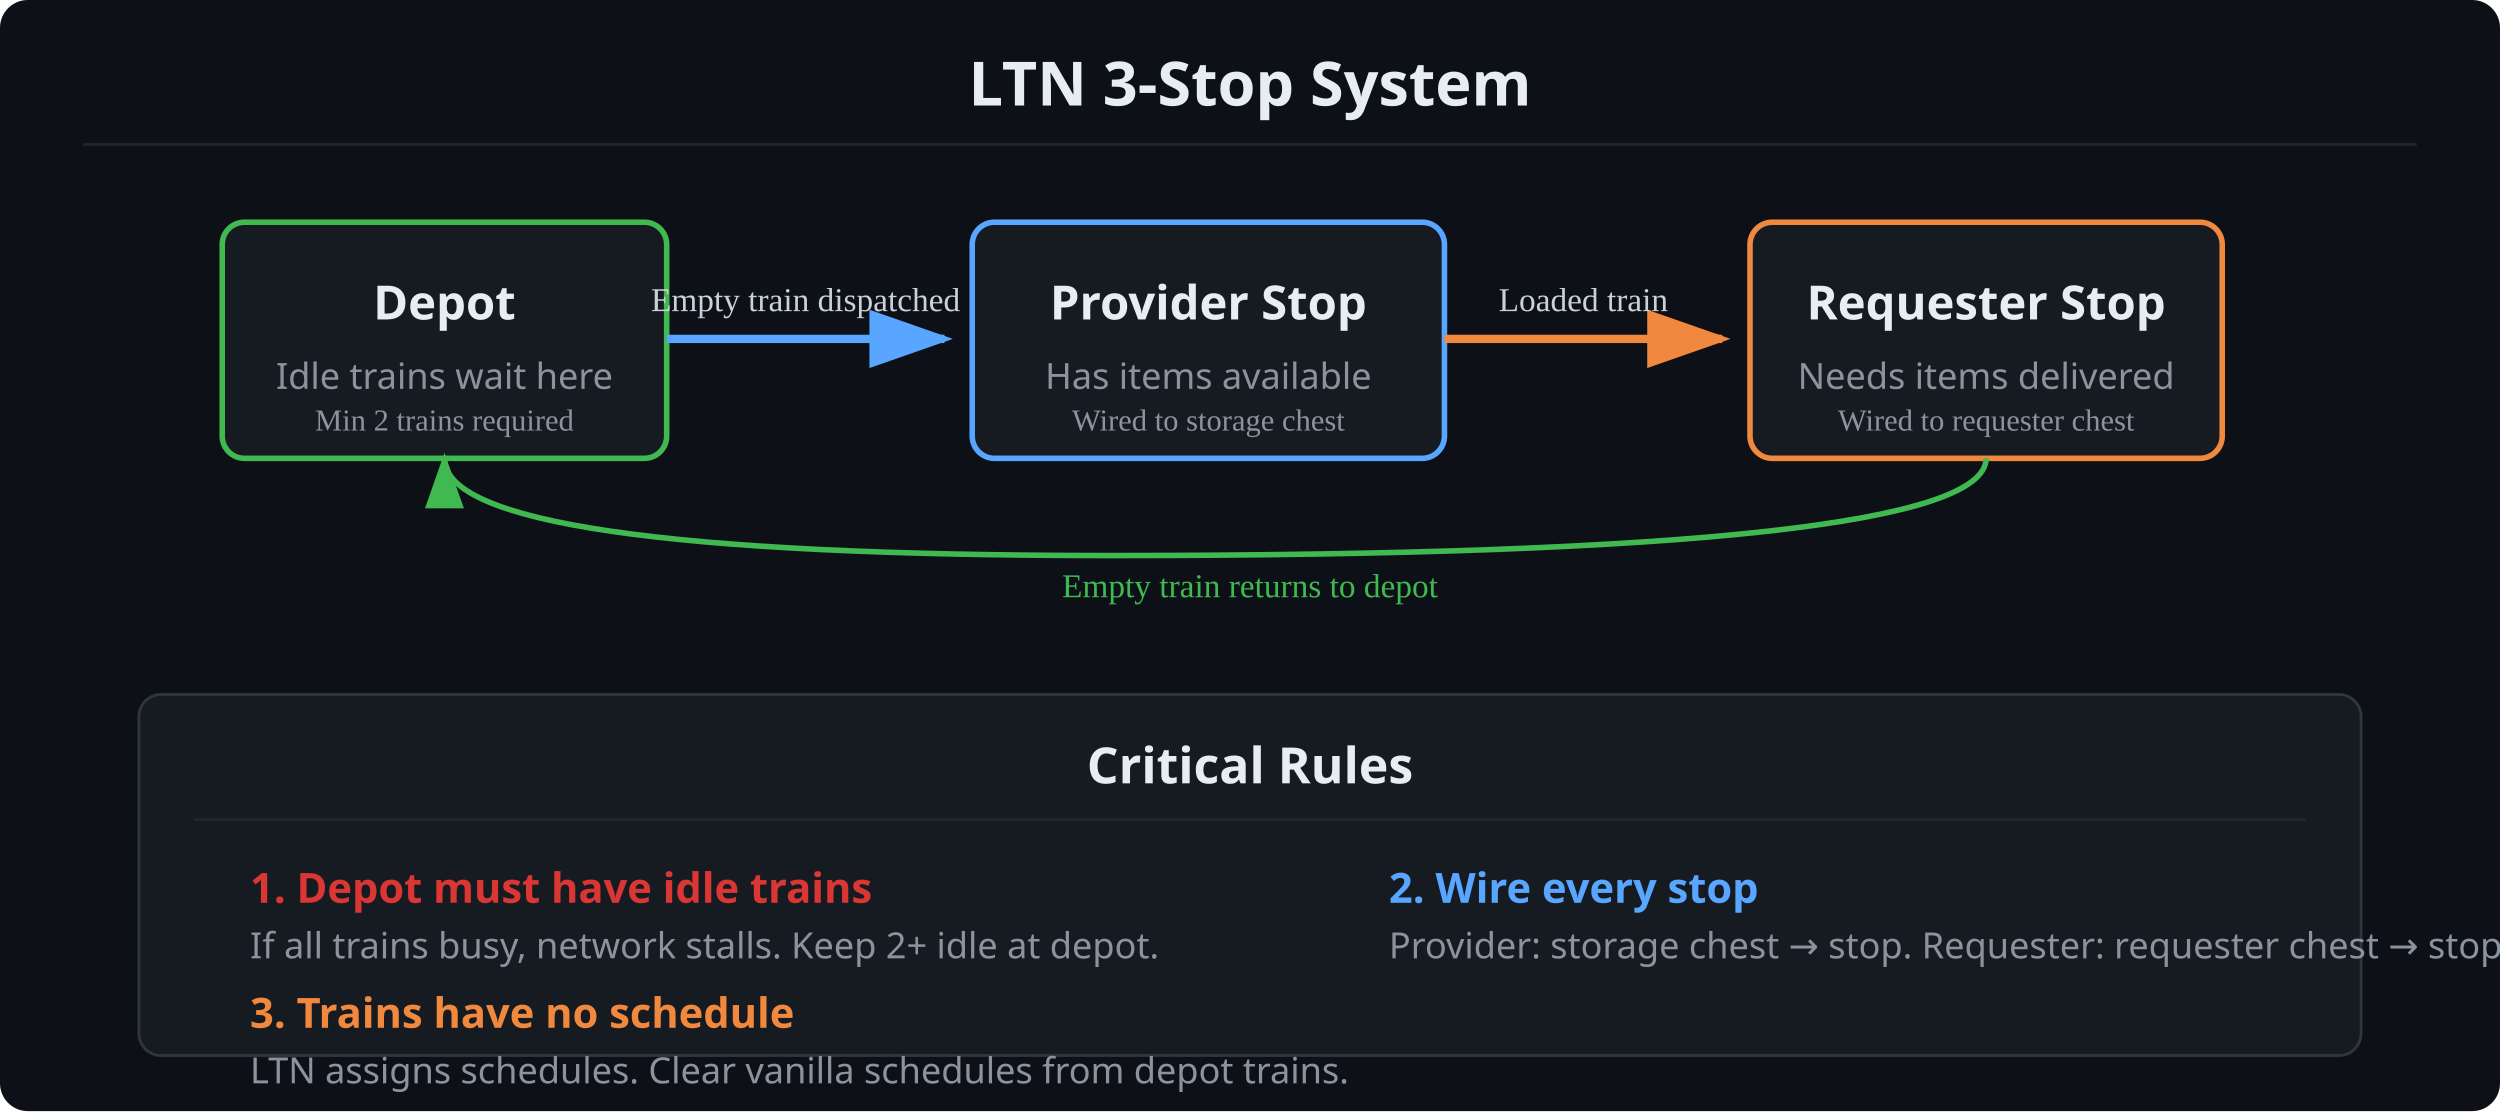
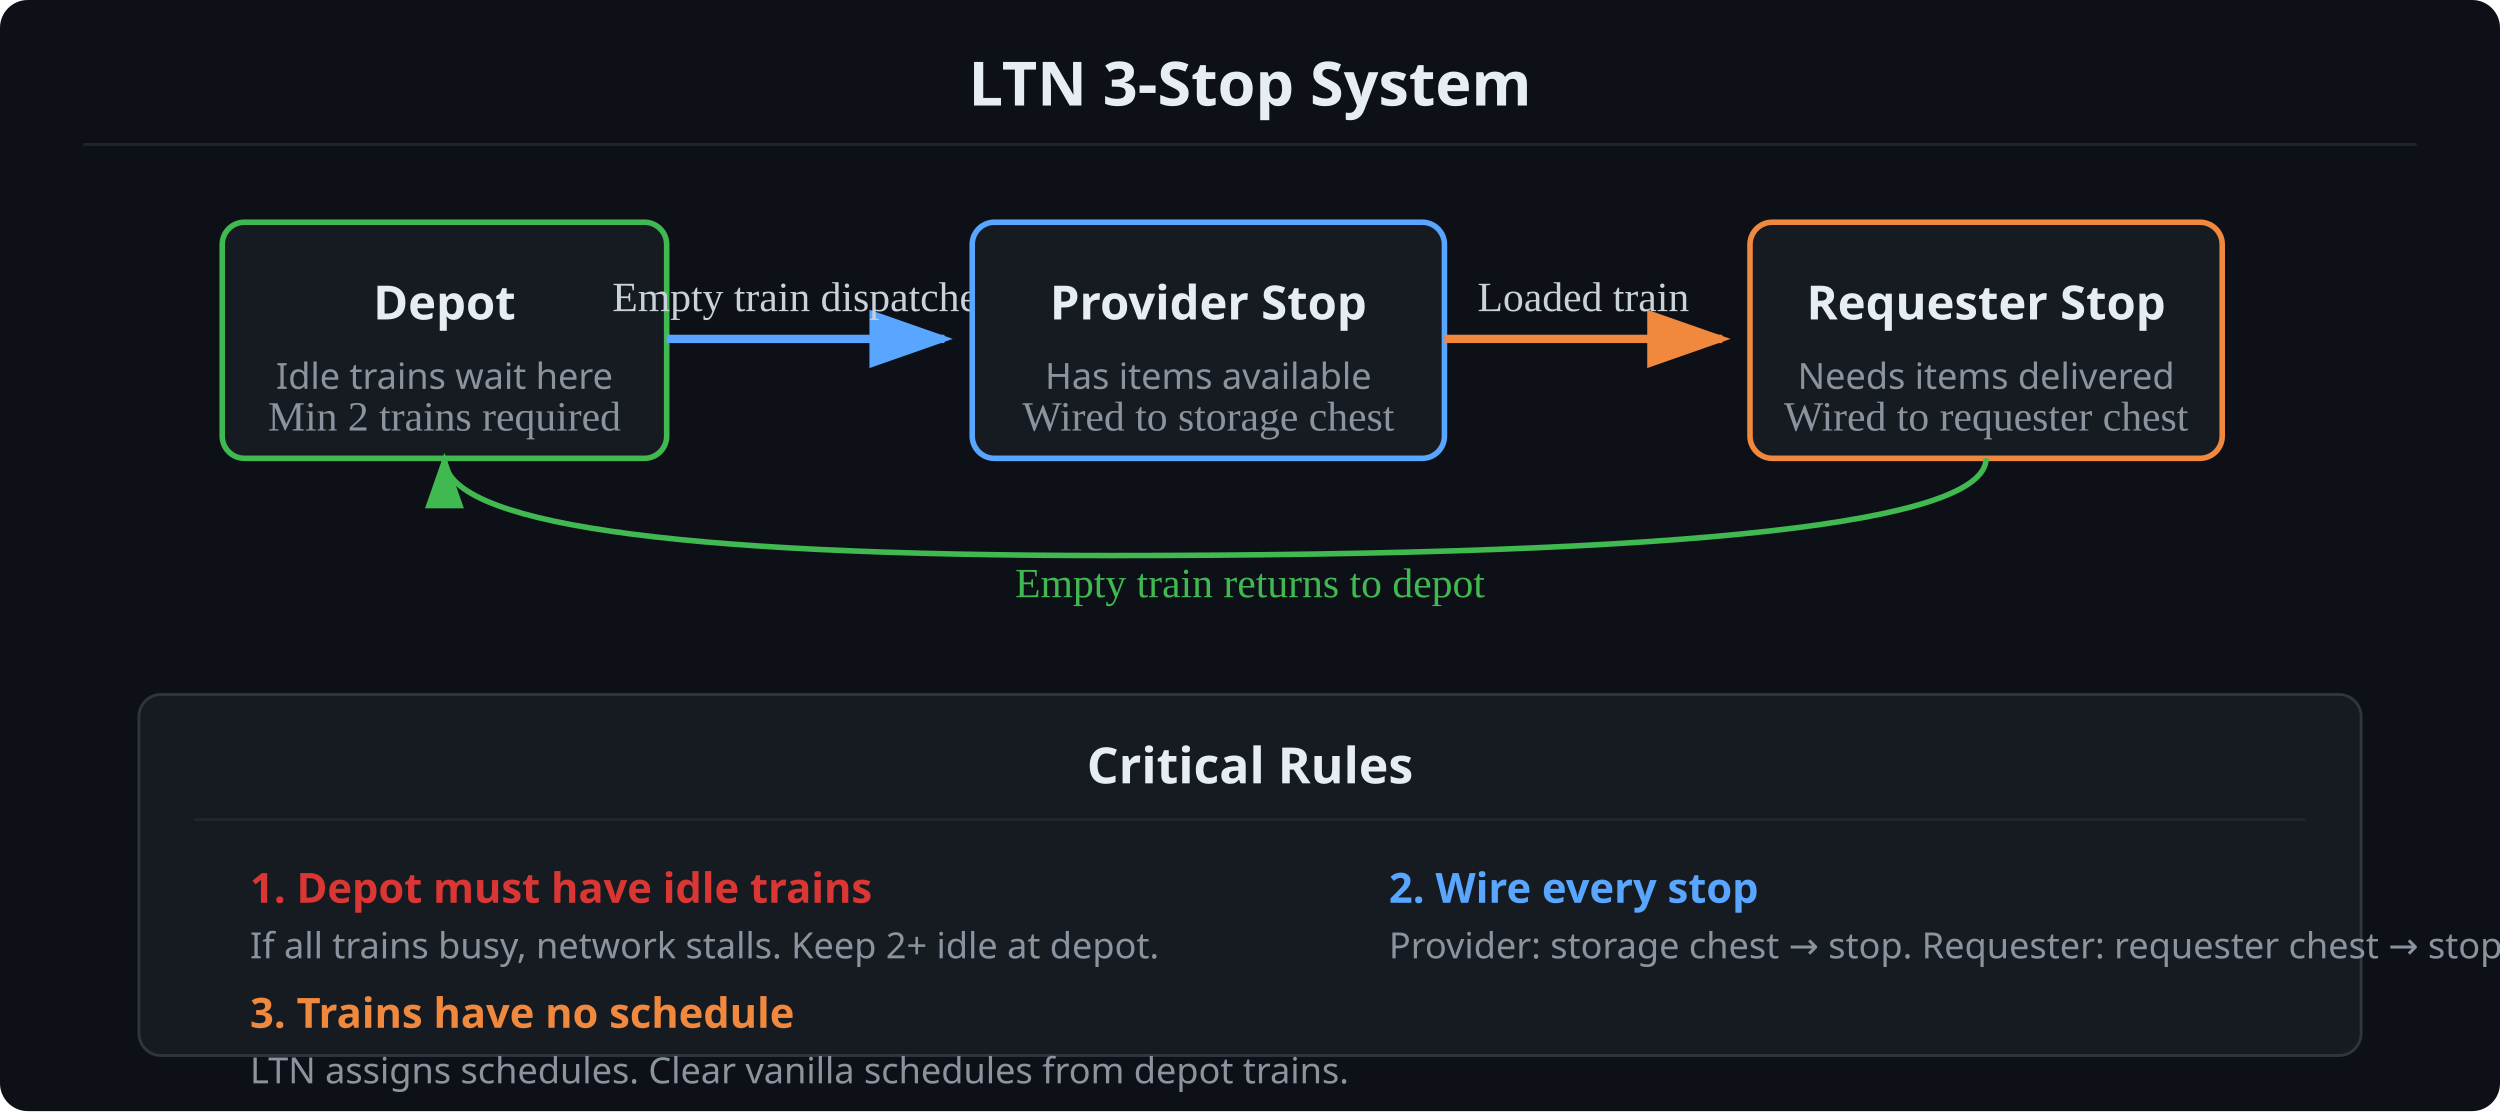
<svg xmlns="http://www.w3.org/2000/svg" viewBox="0 0 900 400" width="900" height="400">
  <defs>
    <marker id="l1" markerWidth="10" markerHeight="7" refX="9" refY="3.5" orient="auto">
      <path d="M0,0 L10,3.5 L0,7 Z" fill="#58a6ff" />
    </marker>
    <marker id="l2" markerWidth="10" markerHeight="7" refX="9" refY="3.5" orient="auto">
      <path d="M0,0 L10,3.5 L0,7 Z" fill="#f0883e" />
    </marker>
    <marker id="l3" markerWidth="10" markerHeight="7" refX="9" refY="3.5" orient="auto">
      <path d="M0,0 L10,3.5 L0,7 Z" fill="#3fb950" />
    </marker>
  </defs>
  <style>.bg{fill:#0d1117}.box{fill:#161b22;stroke-width:2;rx:8}.lbl{font-family:'Segoe UI',sans-serif;font-size:17px;font-weight:bold;fill:#e6edf3}.sub{font-family:'Segoe UI',sans-serif;font-size:13px;fill:#8b949e}.arr{stroke-width:3;fill:none}</style>
  <rect width="900" height="400" class="bg" rx="10" />
  <text x="450" y="38" text-anchor="middle" style="font-family:'Segoe UI';font-size:22px;font-weight:bold;fill:#e6edf3">LTN 3-Stop System</text>
  <line x1="30" y1="52" x2="870" y2="52" stroke="#21262d" />
  <rect x="80" y="80" width="160" height="85" class="box" stroke="#3fb950" />
  <text x="160" y="115" text-anchor="middle" class="lbl">Depot</text>
  <text x="160" y="140" text-anchor="middle" class="sub">Idle trains wait here</text>
-   <text x="160" y="155" text-anchor="middle" style="font-size:11px;fill:#8b949e">Min 2 trains required</text>
+   <text x="160" y="155" text-anchor="middle" style="font-size:15px;fill:#8b949e">Min 2 trains required</text>
  <line x1="240" y1="122" x2="340" y2="122" class="arr" stroke="#58a6ff" marker-end="url(#l1)" />
-   <text x="290" y="112" text-anchor="middle" style="font-size:12px;fill:#c9d1d9">Empty train dispatched</text>
+   <text x="290" y="112" text-anchor="middle" style="font-size:15px;fill:#c9d1d9">Empty train dispatched</text>
  <rect x="350" y="80" width="170" height="85" class="box" stroke="#58a6ff" />
  <text x="435" y="115" text-anchor="middle" class="lbl">Provider Stop</text>
  <text x="435" y="140" text-anchor="middle" class="sub">Has items available</text>
-   <text x="435" y="155" text-anchor="middle" style="font-size:11px;fill:#8b949e">Wired to storage chest</text>
+   <text x="435" y="155" text-anchor="middle" style="font-size:15px;fill:#8b949e">Wired to storage chest</text>
  <line x1="520" y1="122" x2="620" y2="122" class="arr" stroke="#f0883e" marker-end="url(#l2)" />
-   <text x="570" y="112" text-anchor="middle" style="font-size:12px;fill:#c9d1d9">Loaded train</text>
+   <text x="570" y="112" text-anchor="middle" style="font-size:15px;fill:#c9d1d9">Loaded train</text>
  <rect x="630" y="80" width="170" height="85" class="box" stroke="#f0883e" />
  <text x="715" y="115" text-anchor="middle" class="lbl">Requester Stop</text>
  <text x="715" y="140" text-anchor="middle" class="sub">Needs items delivered</text>
-   <text x="715" y="155" text-anchor="middle" style="font-size:11px;fill:#8b949e">Wired to requester chest</text>
+   <text x="715" y="155" text-anchor="middle" style="font-size:15px;fill:#8b949e">Wired to requester chest</text>
  <path d="M 715 165 Q 715 200 400 200 Q 160 200 160 165" stroke="#3fb950" stroke-width="2" fill="none" marker-end="url(#l3)" />
-   <text x="450" y="215" text-anchor="middle" style="font-size:12px;fill:#3fb950">Empty train returns to depot</text>
+   <text x="450" y="215" text-anchor="middle" style="font-size:15px;fill:#3fb950">Empty train returns to depot</text>
  <rect x="50" y="250" width="800" height="130" rx="8" fill="#161b22" stroke="#30363d" stroke-width="1" />
  <text x="450" y="282" text-anchor="middle" style="font-family:'Segoe UI';font-size:18px;font-weight:bold;fill:#e6edf3">Critical Rules</text>
  <line x1="70" y1="295" x2="830" y2="295" stroke="#21262d" />
  <text x="90" y="325" style="font-family:'Segoe UI';font-size:15px;font-weight:bold;fill:#da3633">1. Depot must have idle trains</text>
  <text x="90" y="345" class="sub">If all trains busy, network stalls. Keep 2+ idle at depot.</text>
  <text x="500" y="325" style="font-family:'Segoe UI';font-size:15px;font-weight:bold;fill:#58a6ff">2. Wire every stop</text>
  <text x="500" y="345" class="sub">Provider: storage chest → stop. Requester: requester chest → stop.</text>
  <text x="90" y="370" style="font-family:'Segoe UI';font-size:15px;font-weight:bold;fill:#f0883e">3. Trains have no schedule</text>
  <text x="90" y="390" class="sub">LTN assigns schedules. Clear vanilla schedules from depot trains.</text>
</svg>
